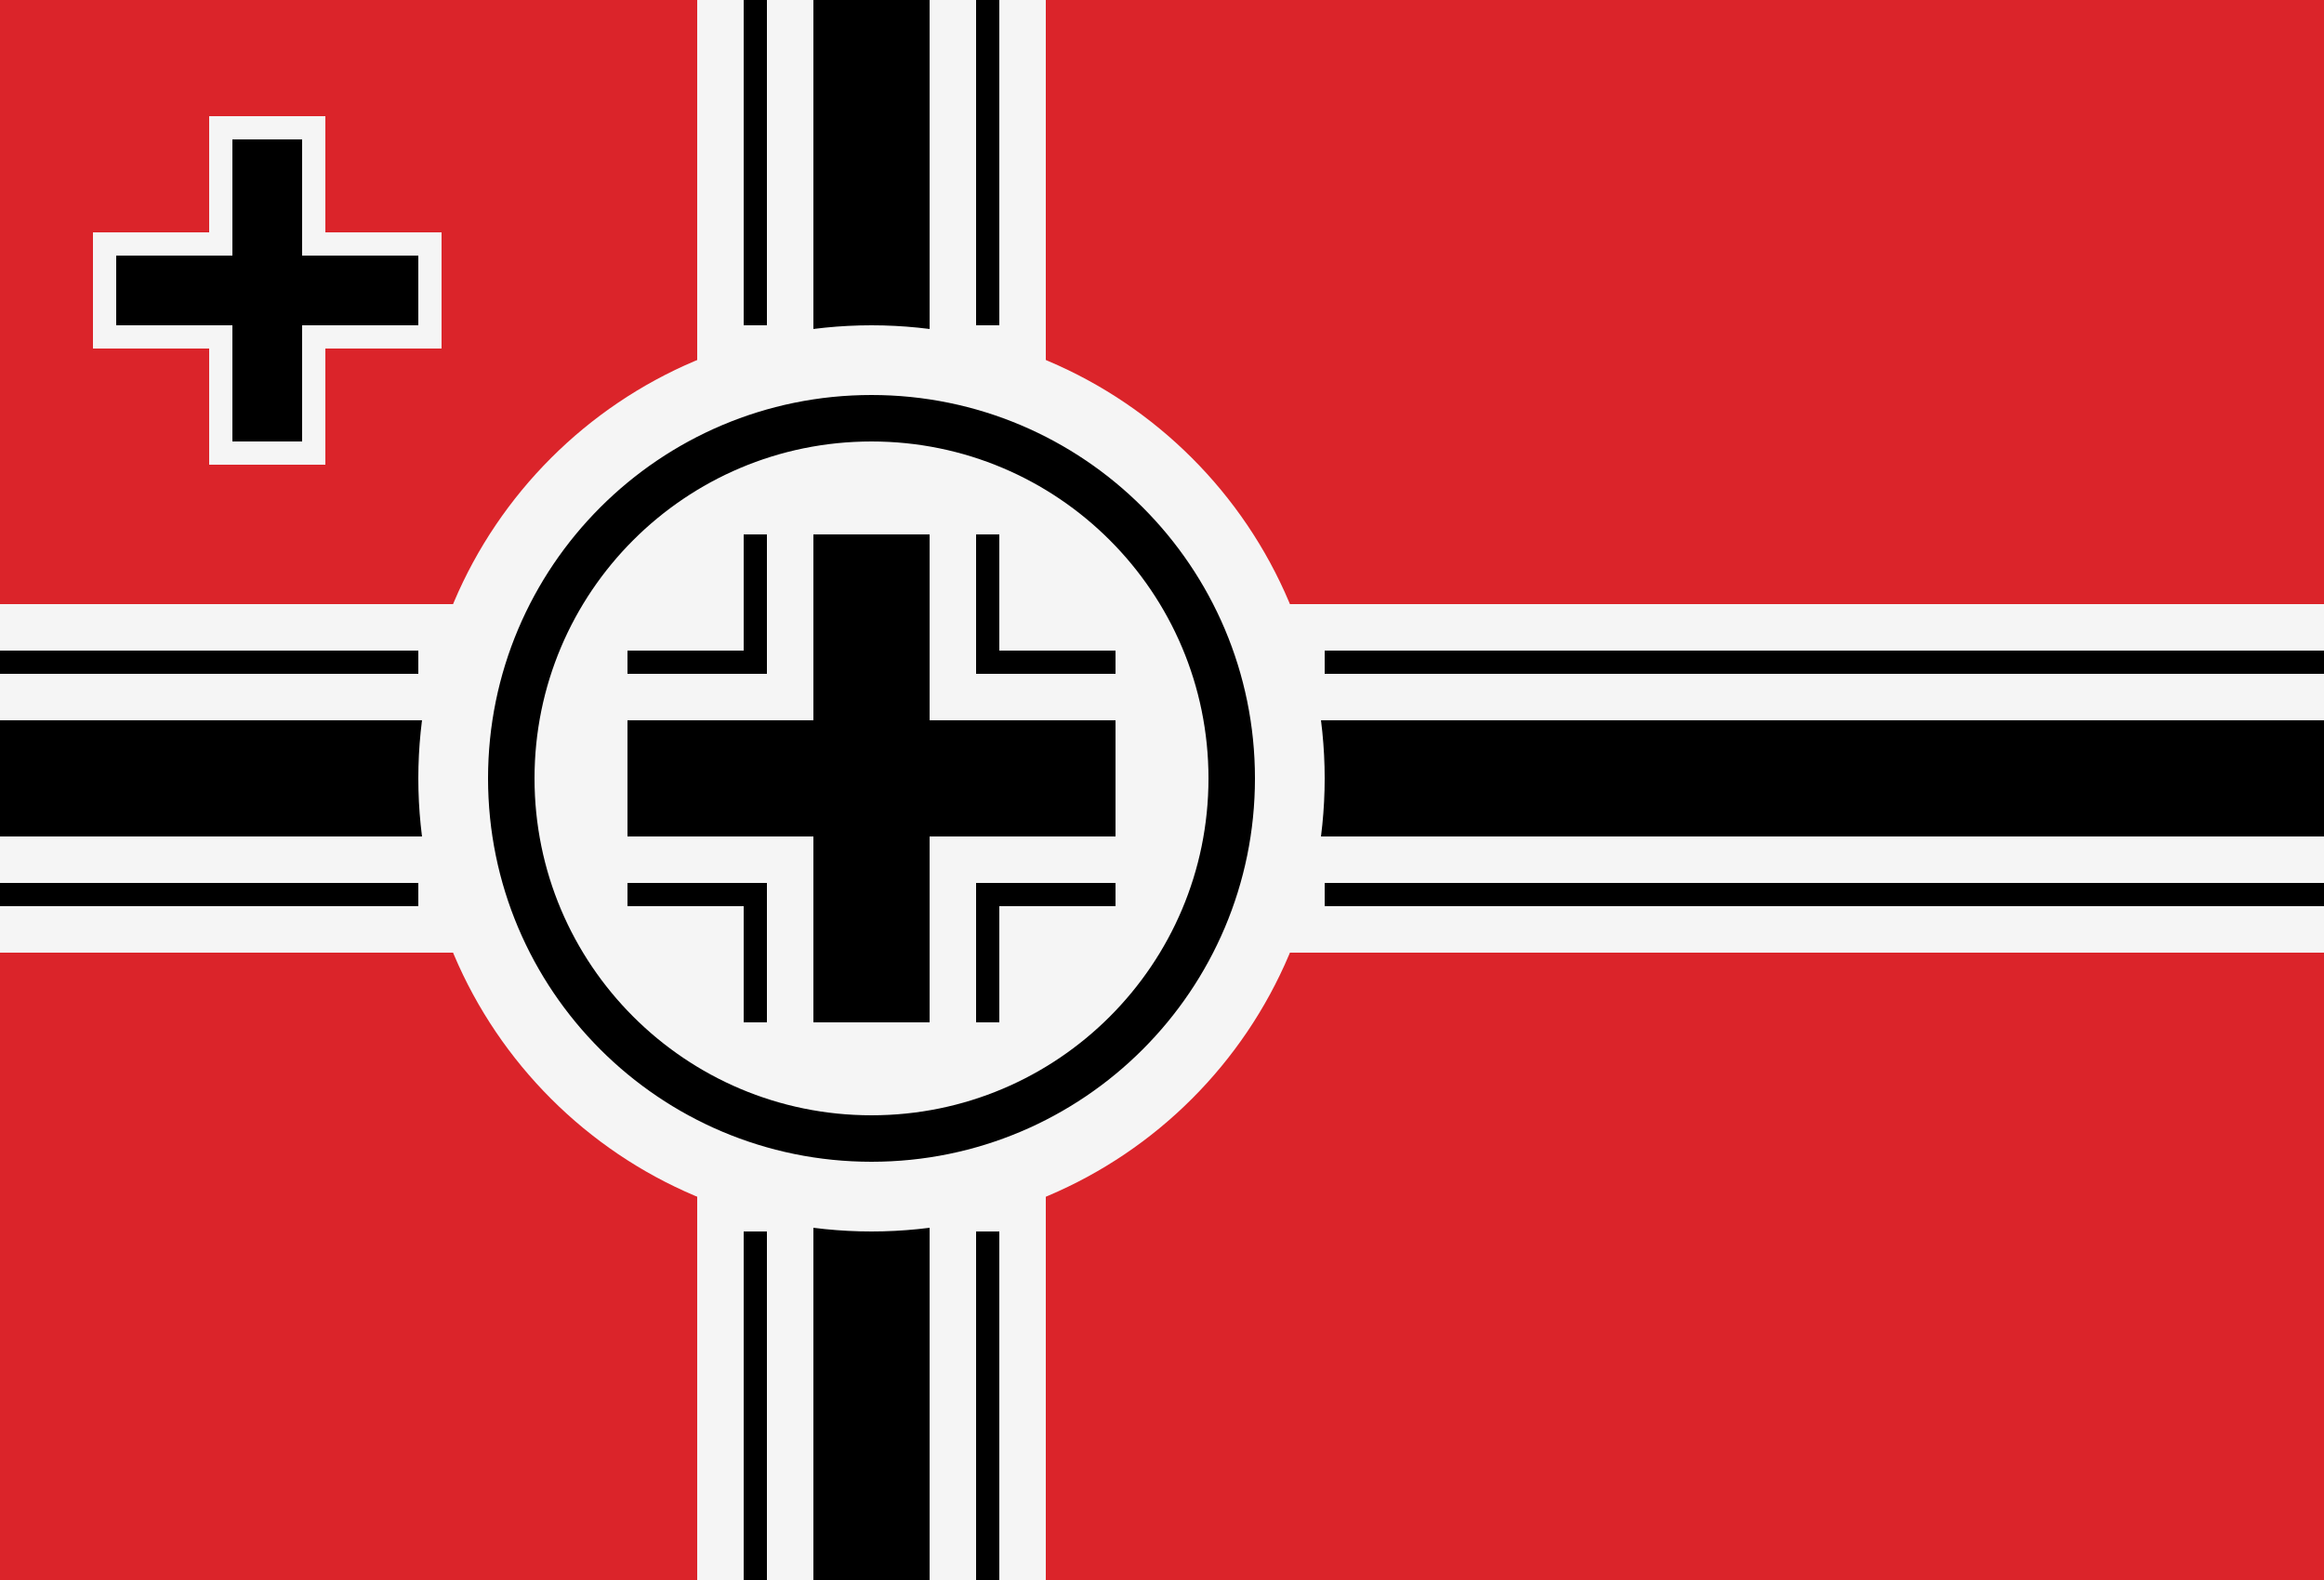
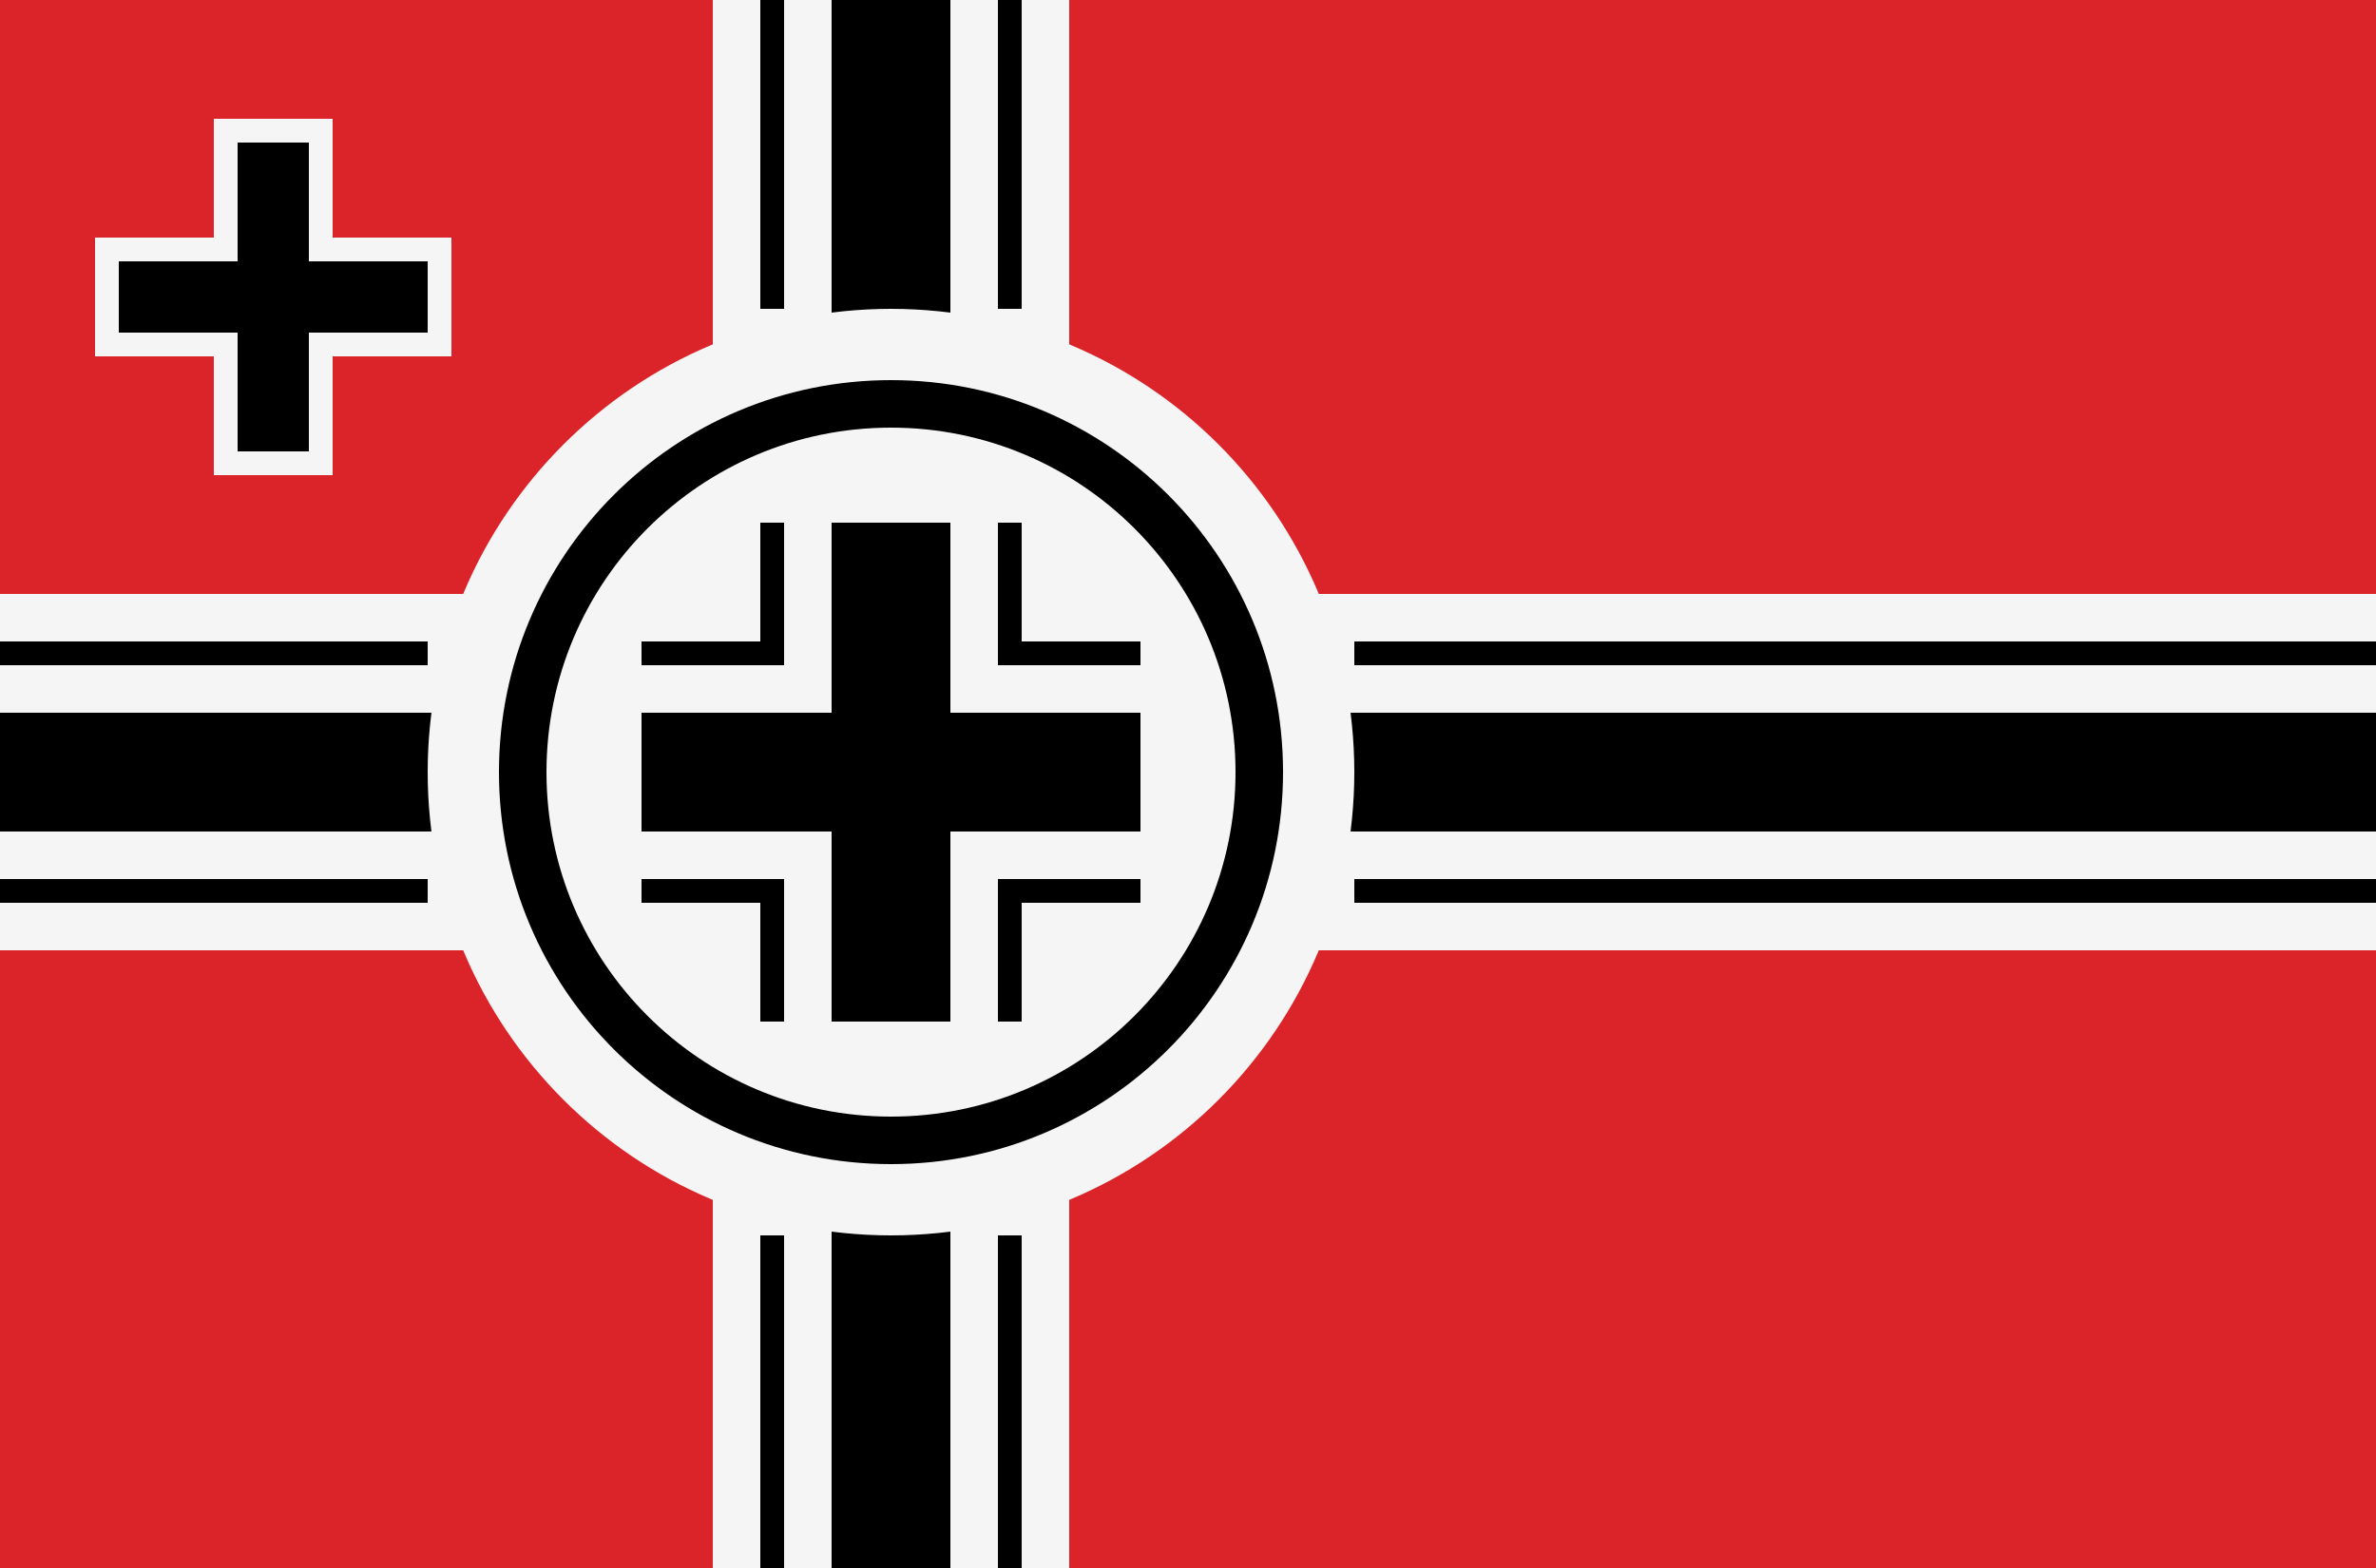
- <svg xmlns="http://www.w3.org/2000/svg" id="country_germany" width="100" height="68" viewBox="0 0 100 68">
+ <svg xmlns="http://www.w3.org/2000/svg" id="country_germany" width="100" height="66" viewBox="0 0 100 66">
  <defs>
    <style>
      .cls-1 {
        fill: #db242a;
      }

      .cls-2, .cls-4 {
        fill: #f5f5f5;
      }

      .cls-2, .cls-3 {
        fill-rule: evenodd;
      }
    </style>
  </defs>
-   <g id="country_germany-2" data-name="country_germany">
-     <rect class="cls-1" width="100" height="68" />
-     <path class="cls-2" d="M45,41V68H30V41H0V26H30V0H45V26h55V41H45ZM14,20H9V15H4V10H9V5h5v5h5v5H14v5Z" />
-     <path class="cls-3" d="M100,36H40V68H35V36H0V31H35V0h5V31h60v5ZM13,19H10V14H5V11h5V6h3v5h5v3H13v5Z" />
-     <circle class="cls-4" cx="37.5" cy="33.5" r="19.5" />
-     <path class="cls-3" d="M37.5,50A16.5,16.5,0,1,1,54,33.5,16.5,16.5,0,0,1,37.5,50Zm0-31A14.5,14.5,0,1,0,52,33.5,14.5,14.5,0,0,0,37.5,19ZM43,39v5H42V38h6v1H43Zm-3,5H35V36H27V31h8V23h5v8h8v5H40v8Zm2-15V23h1v5h5v1H42ZM27,29V28h5V23h1v6H27Zm6,9v6H32V39H27V38h6Z" />
-     <path class="cls-3" d="M57,38h43v1H57V38Zm0-10h43v1H57V28ZM0,38H18v1H0V38ZM0,28H18v1H0V28ZM32,53h1V68H32V53Zm10,0h1V68H42V53ZM32,0h1V14H32V0ZM42,0h1V14H42V0Z" />
-   </g>
+   <rect class="cls-1" width="100" height="66" />
+   <path class="cls-2" d="M45,40V66H30V40H0V25H30V0H45V25h55V40H45ZM14,20H9V15H4V10H9V5h5v5h5v5H14v5Z" />
+   <path class="cls-3" d="M100,35H40V67H35V35H0V30H35V0h5V30h60v5ZM13,19H10V14H5V11h5V6h3v5h5v3H13v5Z" />
+   <circle class="cls-4" cx="37.5" cy="32.5" r="19.5" />
+   <path class="cls-3" d="M37.5,49A16.5,16.5,0,1,1,54,32.5,16.5,16.5,0,0,1,37.5,49Zm0-31A14.5,14.5,0,1,0,52,32.5,14.5,14.5,0,0,0,37.5,18ZM43,38v5H42V37h6v1H43Zm-3,5H35V35H27V30h8V22h5v8h8v5H40v8Zm2-15V22h1v5h5v1H42ZM27,28V27h5V22h1v6H27Zm6,9v6H32V38H27V37h6Z" />
+   <path class="cls-3" d="M57,37h43v1H57V37Zm0-10h43v1H57V27ZM0,37H18v1H0V37ZM0,27H18v1H0V27ZM32,52h1V67H32V52Zm10,0h1V67H42V52ZM32,0h1V13H32V0ZM42,0h1V13H42V0Z" />
</svg>
